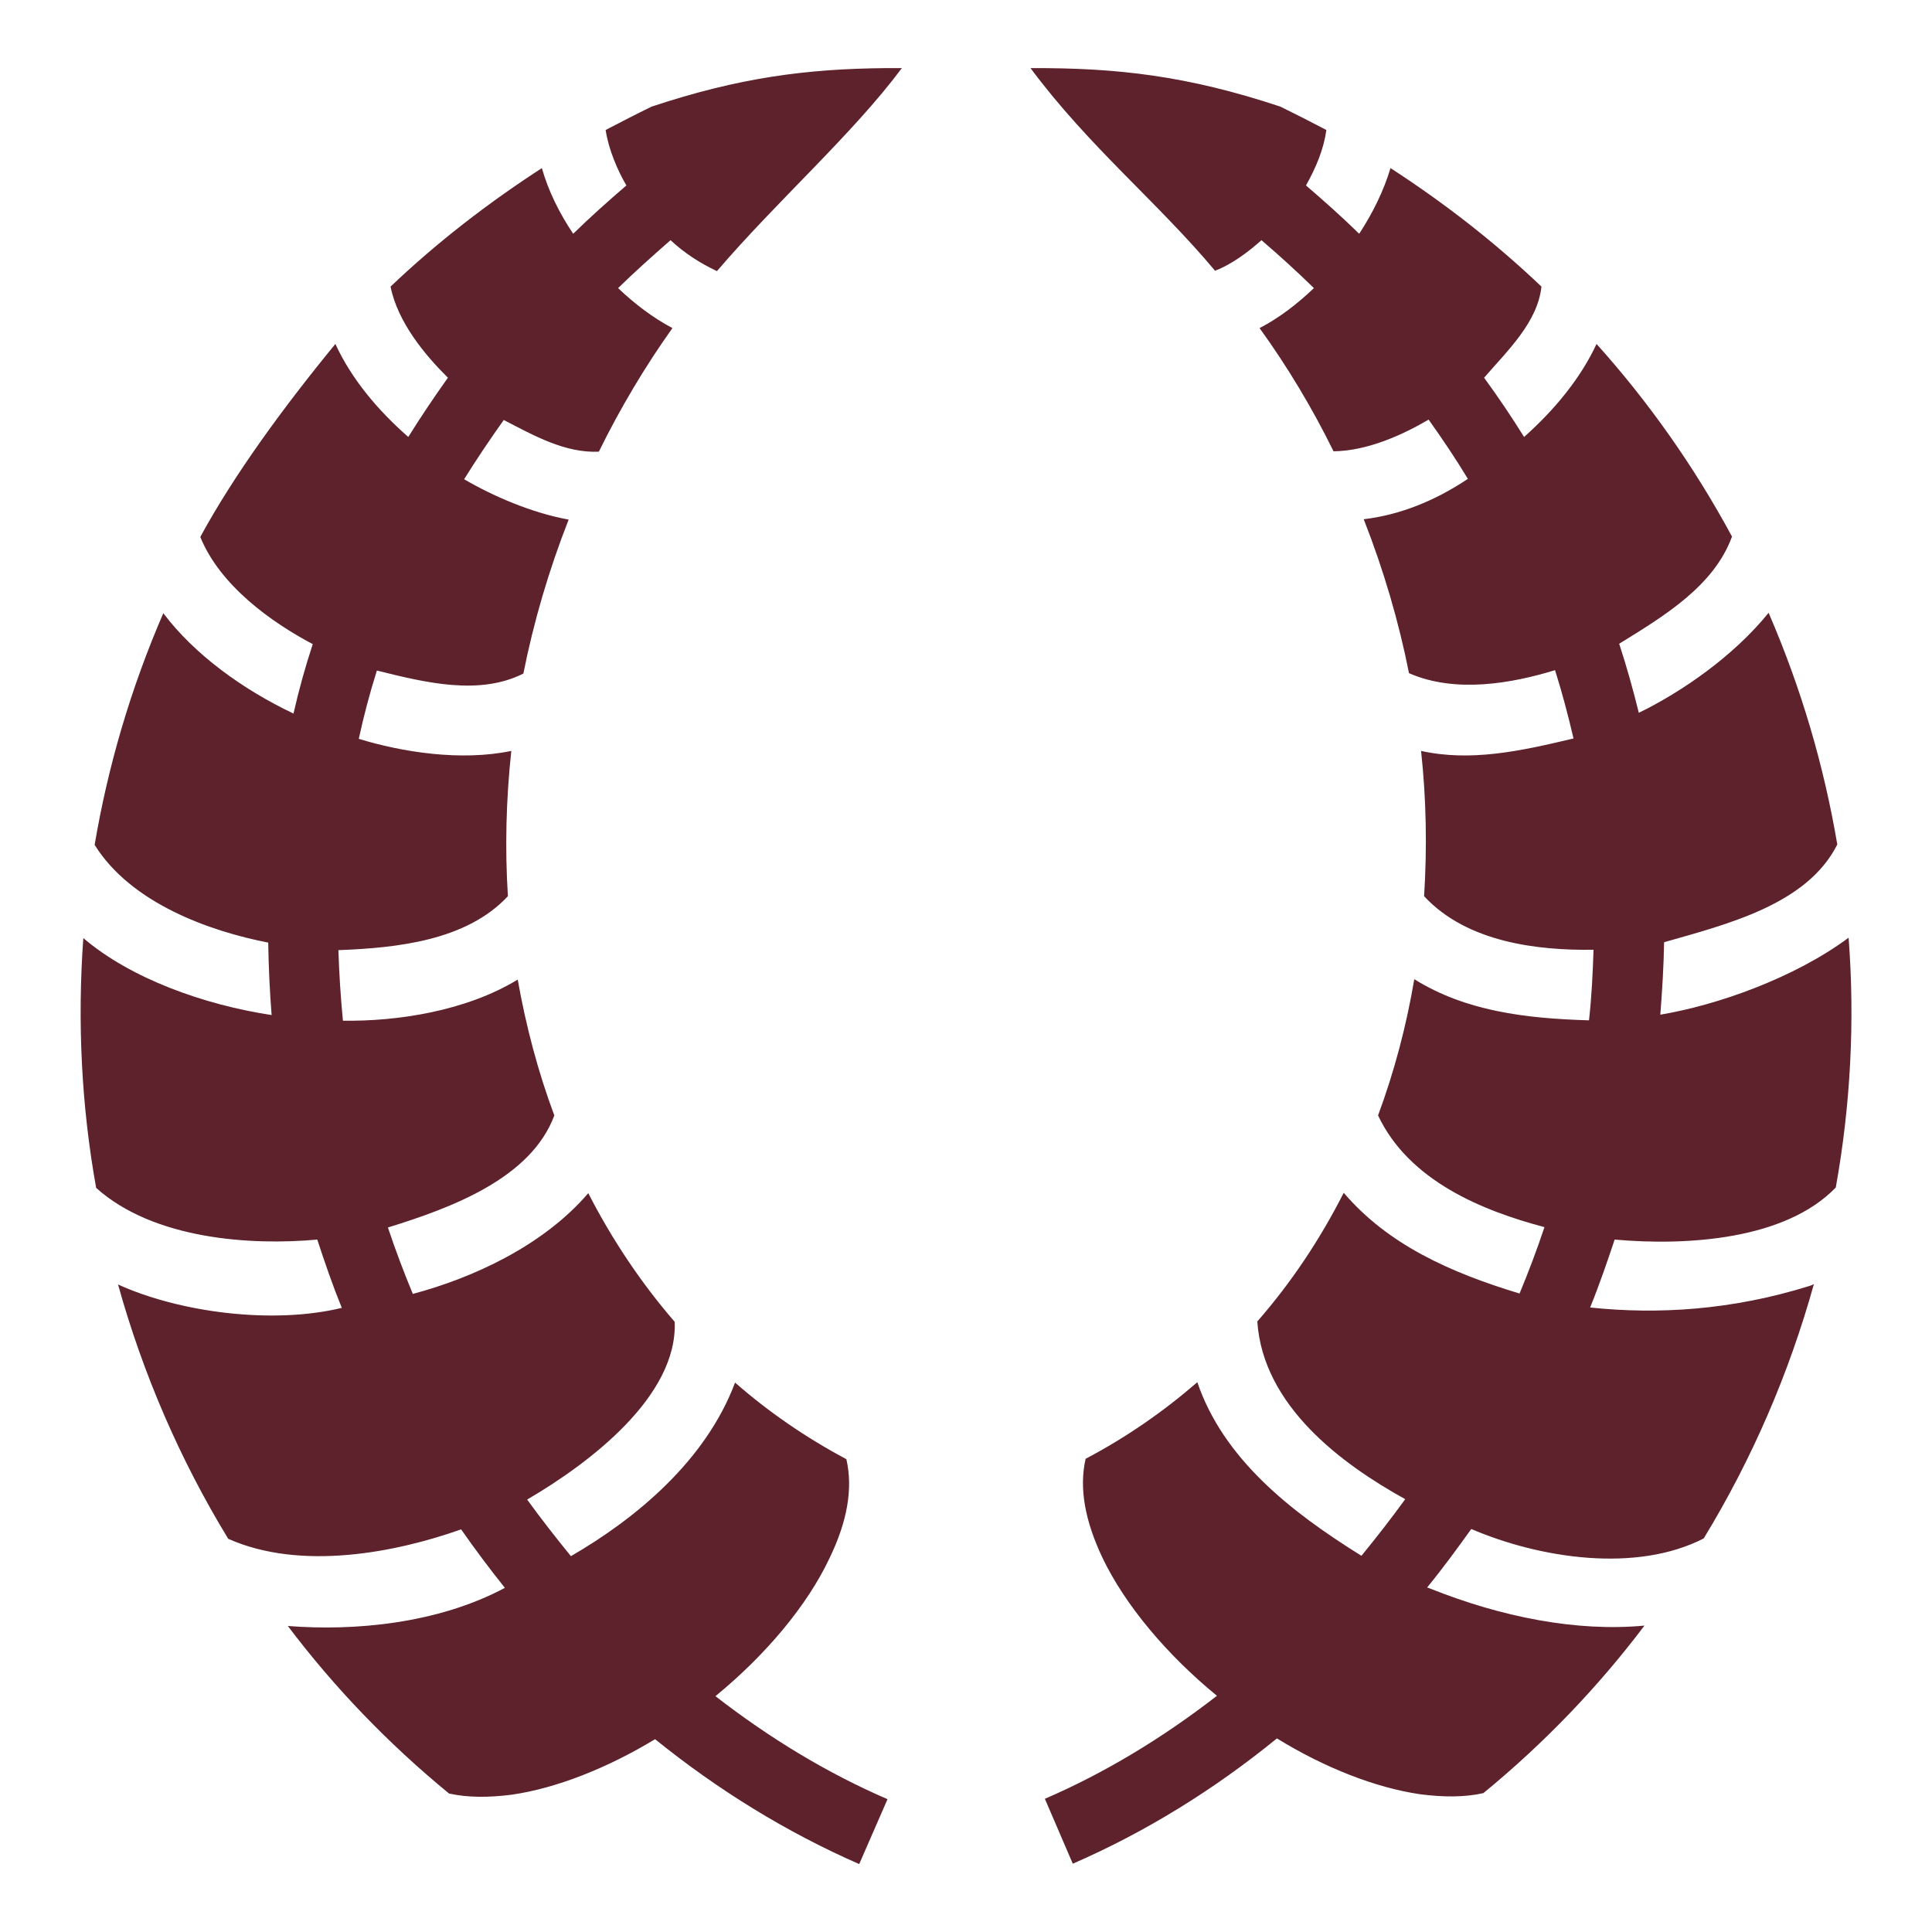
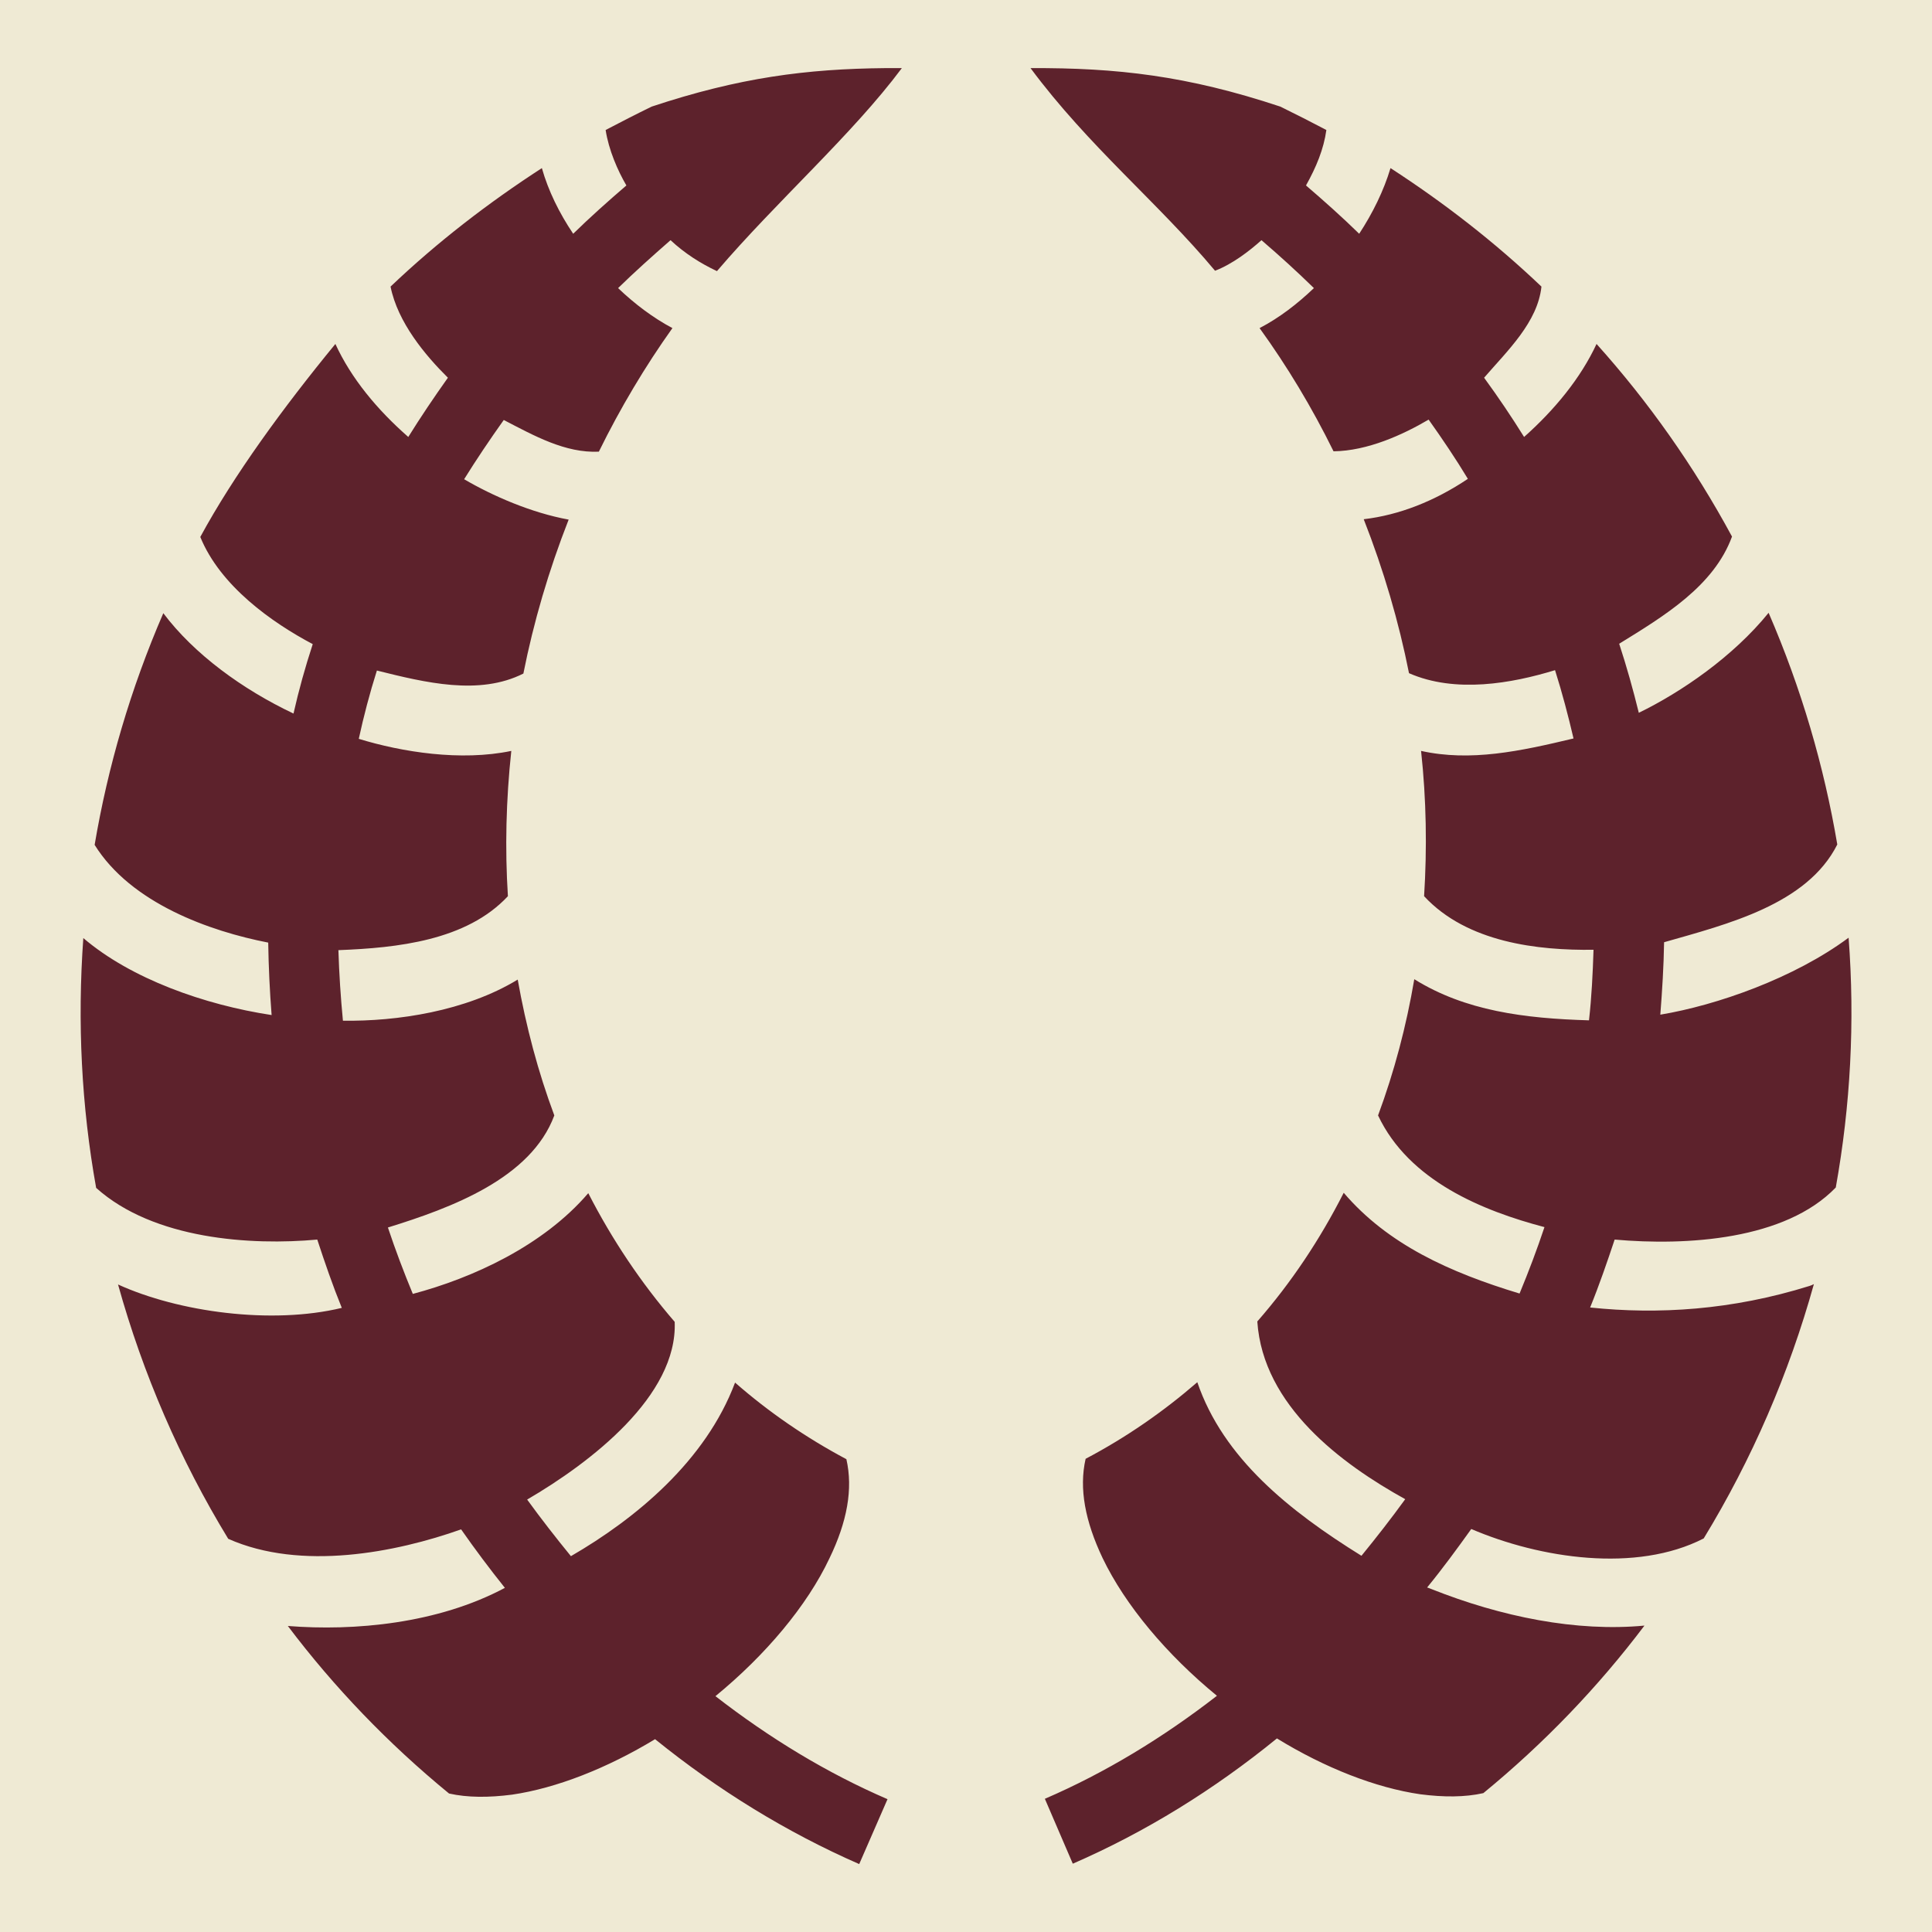
<svg xmlns="http://www.w3.org/2000/svg" viewBox="0 0 512 512" style="height: 512px; width: 512px;">
+   <path d="M0 0h512v512H0z" fill="#efead4" fill-opacity="1" />
  <g class="" transform="translate(0,0)" style="">
    <path d="M234.7 18.05c-21 .2-38.8 2.5-62 10.2-4.1 2-8.2 4.1-12.2 6.2.8 5.26 3.2 10.77 5.5 14.7-4.9 4.2-9.6 8.4-14.1 12.8-3.7-5.5-6.6-11.4-8.3-17.4-14.2 9.2-27.7 19.6-40.1 31.4 1.9 9.5 9.2 18.21 15.2 24.15-3.7 5.2-7.2 10.4-10.5 15.7-8.22-7.2-15.12-15.5-19.32-24.65C74.97 108.1 61.92 126 53.08 142.3c5.29 13 19.01 22.7 29.8 28.4-2 6.1-3.7 12.2-5.1 18.4-13.5-6.4-26.3-15.7-34.5-26.6-8.7 20.1-14.7 40.7-18.2 61.4 9.63 15.5 30.57 22.9 46 25.9.1 6.4.4 12.8.9 19.2-17.79-2.7-37.26-9.6-49.9-20.4-1.6 22.3-.5 44.5 3.4 66.2 15.25 13.7 41.14 15.3 58.6 13.7 2 6.1 4.1 12.2 6.5 18.1-18.61 4.5-43.29 1.1-59.3-6.2 6.6 23.7 16.4 46.4 29.2 67.4 19.33 8.6 44.52 3.6 61.72-2.5 3.7 5.3 7.6 10.5 11.6 15.5-17.8 9.5-39.9 11.5-57.52 10.1 12.3 16.3 26.62 31.2 42.72 44.4 4.9 1.1 10.5 1.1 16.7.3 11.7-1.7 25.2-7 37.9-14.7 16.7 13.5 34.9 24.7 54.1 33.1l7.5-17.2c-16-6.9-31.3-16.2-45.6-27.3 13.3-10.9 24.3-24 30.2-36.5 4.7-9.7 6.3-18.4 4.5-26.3-10.7-5.7-20.6-12.5-29.5-20.3-7.8 20.8-26.4 36.1-43.5 46-4-4.9-7.9-9.9-11.6-15 16.8-9.8 39.9-27.5 39.1-47.1-8.9-10.3-16.6-21.8-22.9-34.1-12 14-30.7 22.5-46.5 26.7-2.4-5.8-4.6-11.6-6.6-17.6 16.8-5.2 37.9-13 44.1-29.7-4.3-11.5-7.5-23.6-9.7-36-13.8 8.4-32 11.1-46.32 10.9-.6-6.2-1-12.4-1.2-18.7 15.52-.6 33.92-2.5 44.92-14.3-.8-12.6-.5-25.5.9-38.5-13.4 2.8-29 .3-40.42-3.2 1.3-6 2.9-12.1 4.8-18.1 12.82 3.2 27.12 6.7 38.82.8 2.7-13.6 6.7-27.3 12-40.8-9.9-1.8-20.2-6.3-27.7-10.7 3.3-5.3 6.8-10.5 10.5-15.7 8.1 4.2 16.3 8.8 25.2 8.4 5.7-11.6 12.3-22.65 19.5-32.75-5.1-2.7-10-6.4-14.4-10.6 4.4-4.3 9.1-8.5 13.9-12.7 3.8 3.54 8 6.18 12.3 8.2 15.9-18.6 35.9-36.23 49-53.8zm38.4 0c15.4 20.75 33.8 35.63 48.9 53.7 4.6-1.76 9.1-5.23 12.3-8.1 4.9 4.2 9.5 8.4 13.9 12.7-4.4 4.2-9.2 7.9-14.4 10.6 7.3 10.1 13.9 21.05 19.6 32.65 9-.1 18.4-4.4 25.2-8.4 3.7 5.2 7.2 10.4 10.4 15.7-8.8 5.9-18.2 9.6-27.6 10.7 5.3 13.5 9.3 27.2 12 40.8 12.3 5.4 27.3 2.7 38.7-.8 1.9 6 3.5 12.1 4.9 18.1-14.2 3.4-27.3 6.2-40.4 3.3 1.4 12.9 1.6 25.8.8 38.5 11.4 12.3 30.2 14.4 44.9 14.2-.2 6.3-.5 12.5-1.2 18.7-17.1-.5-32.8-2.5-46.3-10.9-2.1 12.4-5.3 24.5-9.6 36.1 8.2 17.4 27.8 25.3 44.1 29.6-2 6-4.2 11.8-6.6 17.6-18.5-5.6-34.9-13-46.6-26.7-6.3 12.4-13.9 23.8-22.9 34.1 1.5 22.4 22.4 37.8 39.2 47.1-3.7 5.1-7.6 10.1-11.6 15-19-11.8-36.6-25.8-43.5-46-9 7.8-18.8 14.6-29.6 20.3-1.8 7.9-.1 16.6 4.5 26.3 6 12.5 17 25.6 30.3 36.5-14.3 11.1-29.6 20.4-45.6 27.3l7.4 17.2c19.3-8.4 37.4-19.6 54.1-33.2 12.7 7.8 26.2 13.1 38 14.8 6.2.8 11.8.8 16.7-.3 16.1-13.2 30.4-28.1 42.7-44.4-18 1.7-37.9-2.3-56.5-9.7-.3-.1-.7-.3-1.1-.4 4.1-5 7.9-10.2 11.7-15.5 18.2 7.8 43.7 11.7 61.6 2.5 12.8-21 22.6-43.7 29.2-67.4-.4.2-.8.4-1.2.5-20.5 6.4-40.1 7.6-58.1 5.7 2.4-5.9 4.5-12 6.5-18 19.1 1.7 45.2.1 58.6-13.8 3.9-21.7 5.1-43.9 3.4-66.2-14.4 10.7-34.9 17.9-49.9 20.4.5-6.4.9-12.8 1-19.2 16.8-4.8 37.9-10 45.9-25.9-3.5-20.7-9.5-41.3-18.2-61.4-9.4 11.6-23.1 21-34.4 26.5-1.5-6.1-3.2-12.2-5.2-18.3 12-7.4 25.1-15.3 29.9-28.4-10.1-18.7-22.2-35.8-35.9-51.05-4.2 9.05-11.1 17.45-19.2 24.65-3.3-5.3-6.8-10.5-10.6-15.7 6.2-7.17 14.2-14.71 15.2-24.15-12.4-11.8-25.8-22.2-40-31.4-1.8 6-4.7 11.9-8.3 17.4-4.5-4.4-9.2-8.6-14.1-12.8 2.7-4.82 4.7-9.62 5.4-14.7-4-2.1-8.1-4.2-12.2-6.2-24.7-8.2-43.3-10.3-66.2-10.2z" fill="#5d222c" fill-opacity="1" />
  </g>
</svg>
